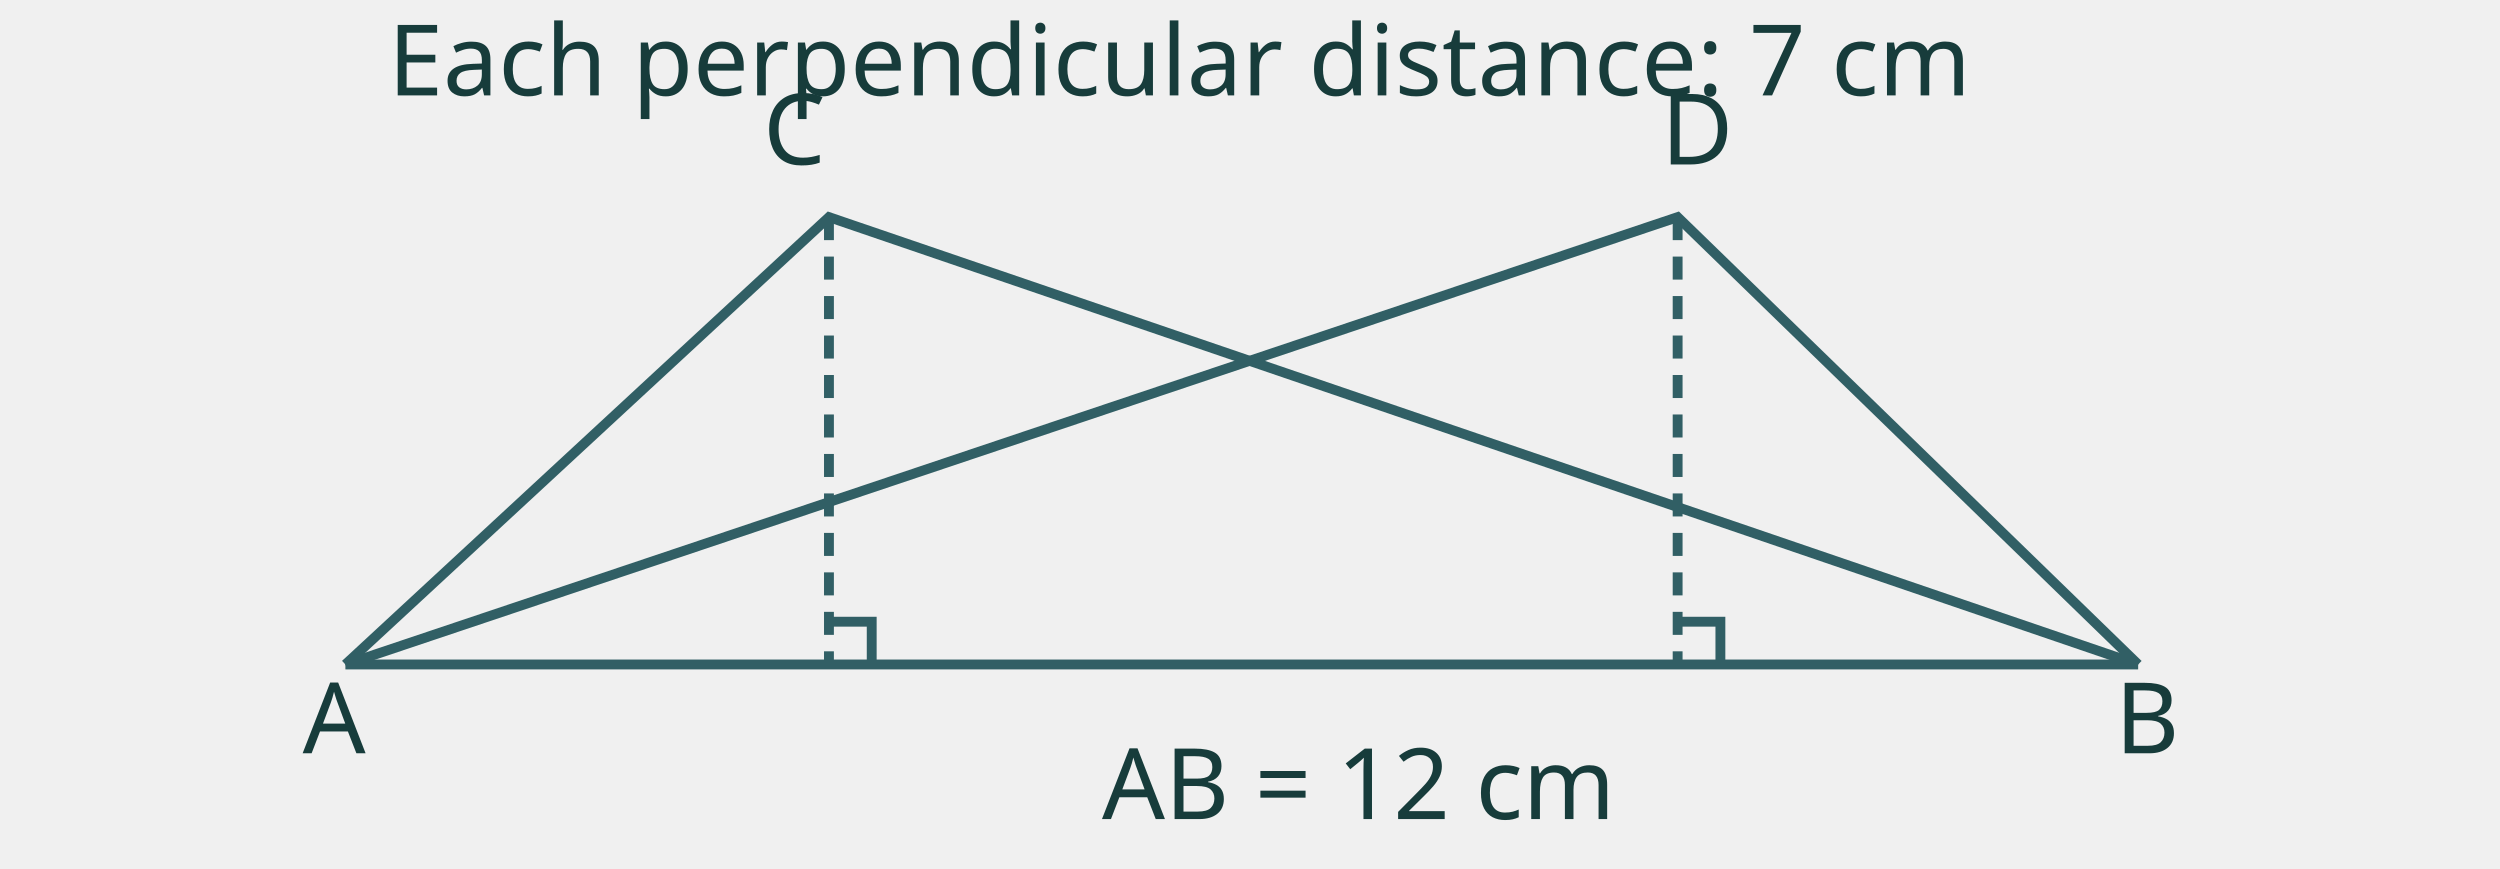
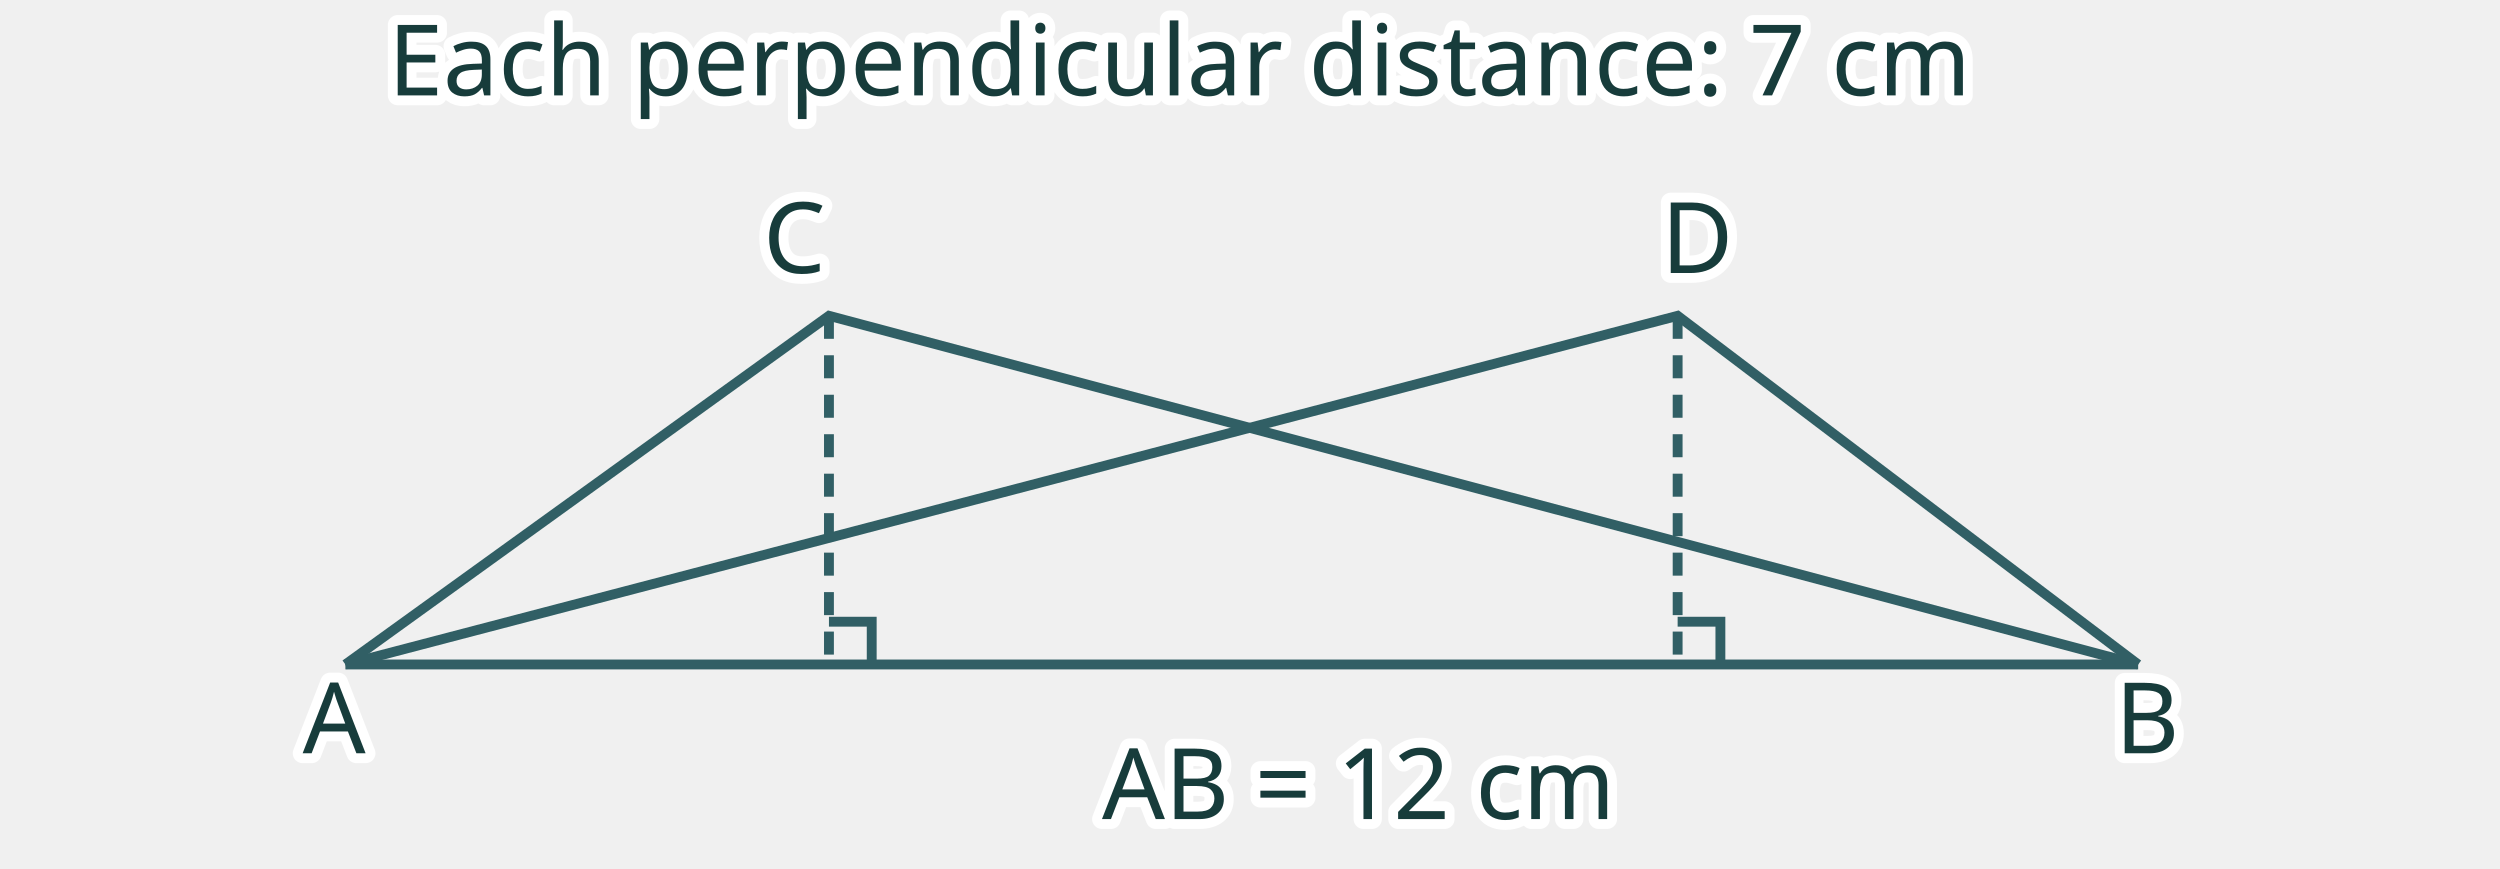
<svg xmlns="http://www.w3.org/2000/svg" viewBox="0 0 760 264" style="width:100%;max-width:535px!important;height:auto" role="img" aria-label="Unsolved shared-base triangle givens" font-family="system-ui,sans-serif">
-   <style>text{fill:#173c3b;font-size:30px}line,path{stroke:#315f65;stroke-width:3;fill:none}@media print{g[data-g9-stage-id]{display:inline!important}}</style>
+   <style>text{fill:#173c3b;font-size:30px;stroke:#fff;stroke-width:6px;paint-order:stroke;stroke-linejoin:round}line,path{stroke:#315f65;stroke-width:3;fill:none}@media print{g[data-g9-stage-id]{display:inline!important}}</style>
  <g data-g9-stage-id="JUS-D1-QA-GIVENS">
    <line x1="105" y1="202" x2="650" y2="202" />
    <text font-size="30" x="92" y="229">A</text>
    <text font-size="30" x="643" y="229">B</text>
-     <path d="M105 202 L252 66 L650 202" />
-     <line x1="252" y1="66" x2="252" y2="202" stroke-dasharray="7 5" />
+     <path d="M105 202 L252 96 L650 202" />
+     <line x1="252" y1="96" x2="252" y2="202" stroke-dasharray="7 5" />
    <path d="M252 189 h13 v13" />
-     <path d="M105 202 L510 66 L650 202" />
-     <line x1="510" y1="66" x2="510" y2="202" stroke-dasharray="7 5" />
+     <path d="M105 202 L510 96 L650 202" />
+     <line x1="510" y1="96" x2="510" y2="202" stroke-dasharray="7 5" />
    <path d="M510 189 h13 v13" />
-     <text font-size="30" x="232" y="50">C</text>
-     <text font-size="30" x="505" y="50">D</text>
+     <text font-size="30" x="232" y="83">C</text>
+     <text font-size="30" x="505" y="83">D</text>
    <text font-size="30" x="118" y="29">Each perpendicular distance: 7 cm</text>
    <text font-size="30" x="335" y="249">AB = 12 cm</text>
  </g>
</svg>
